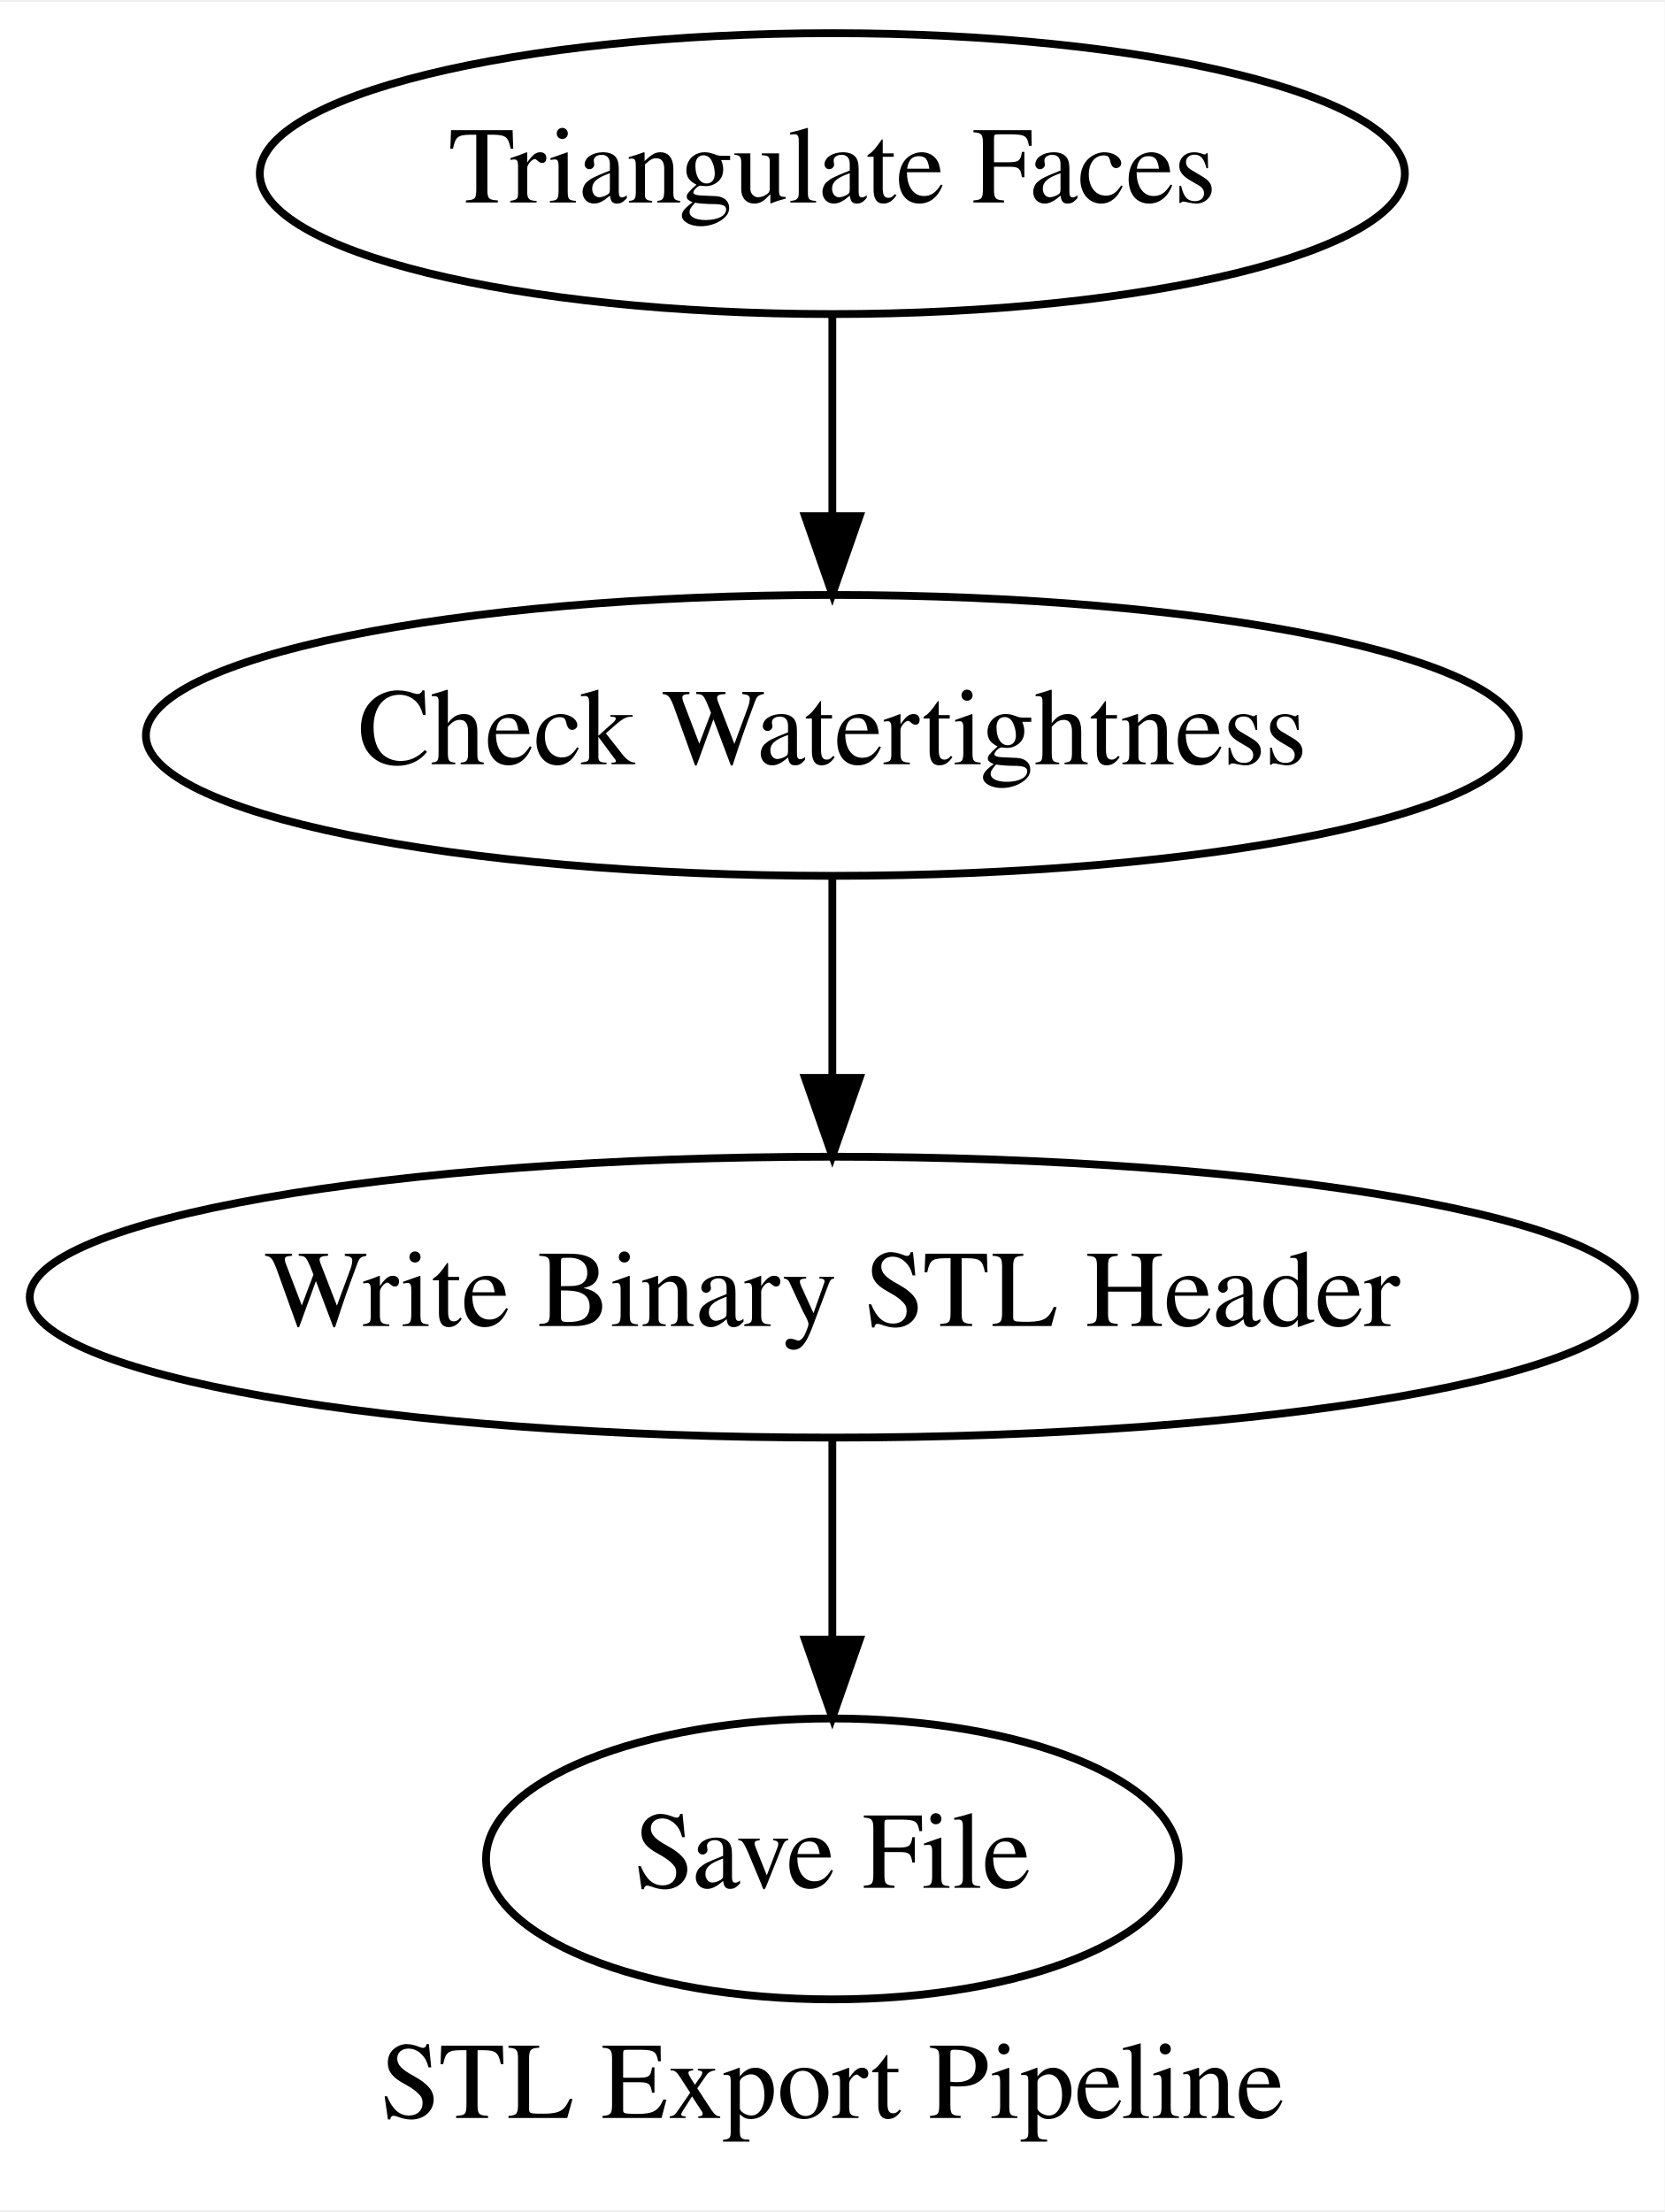
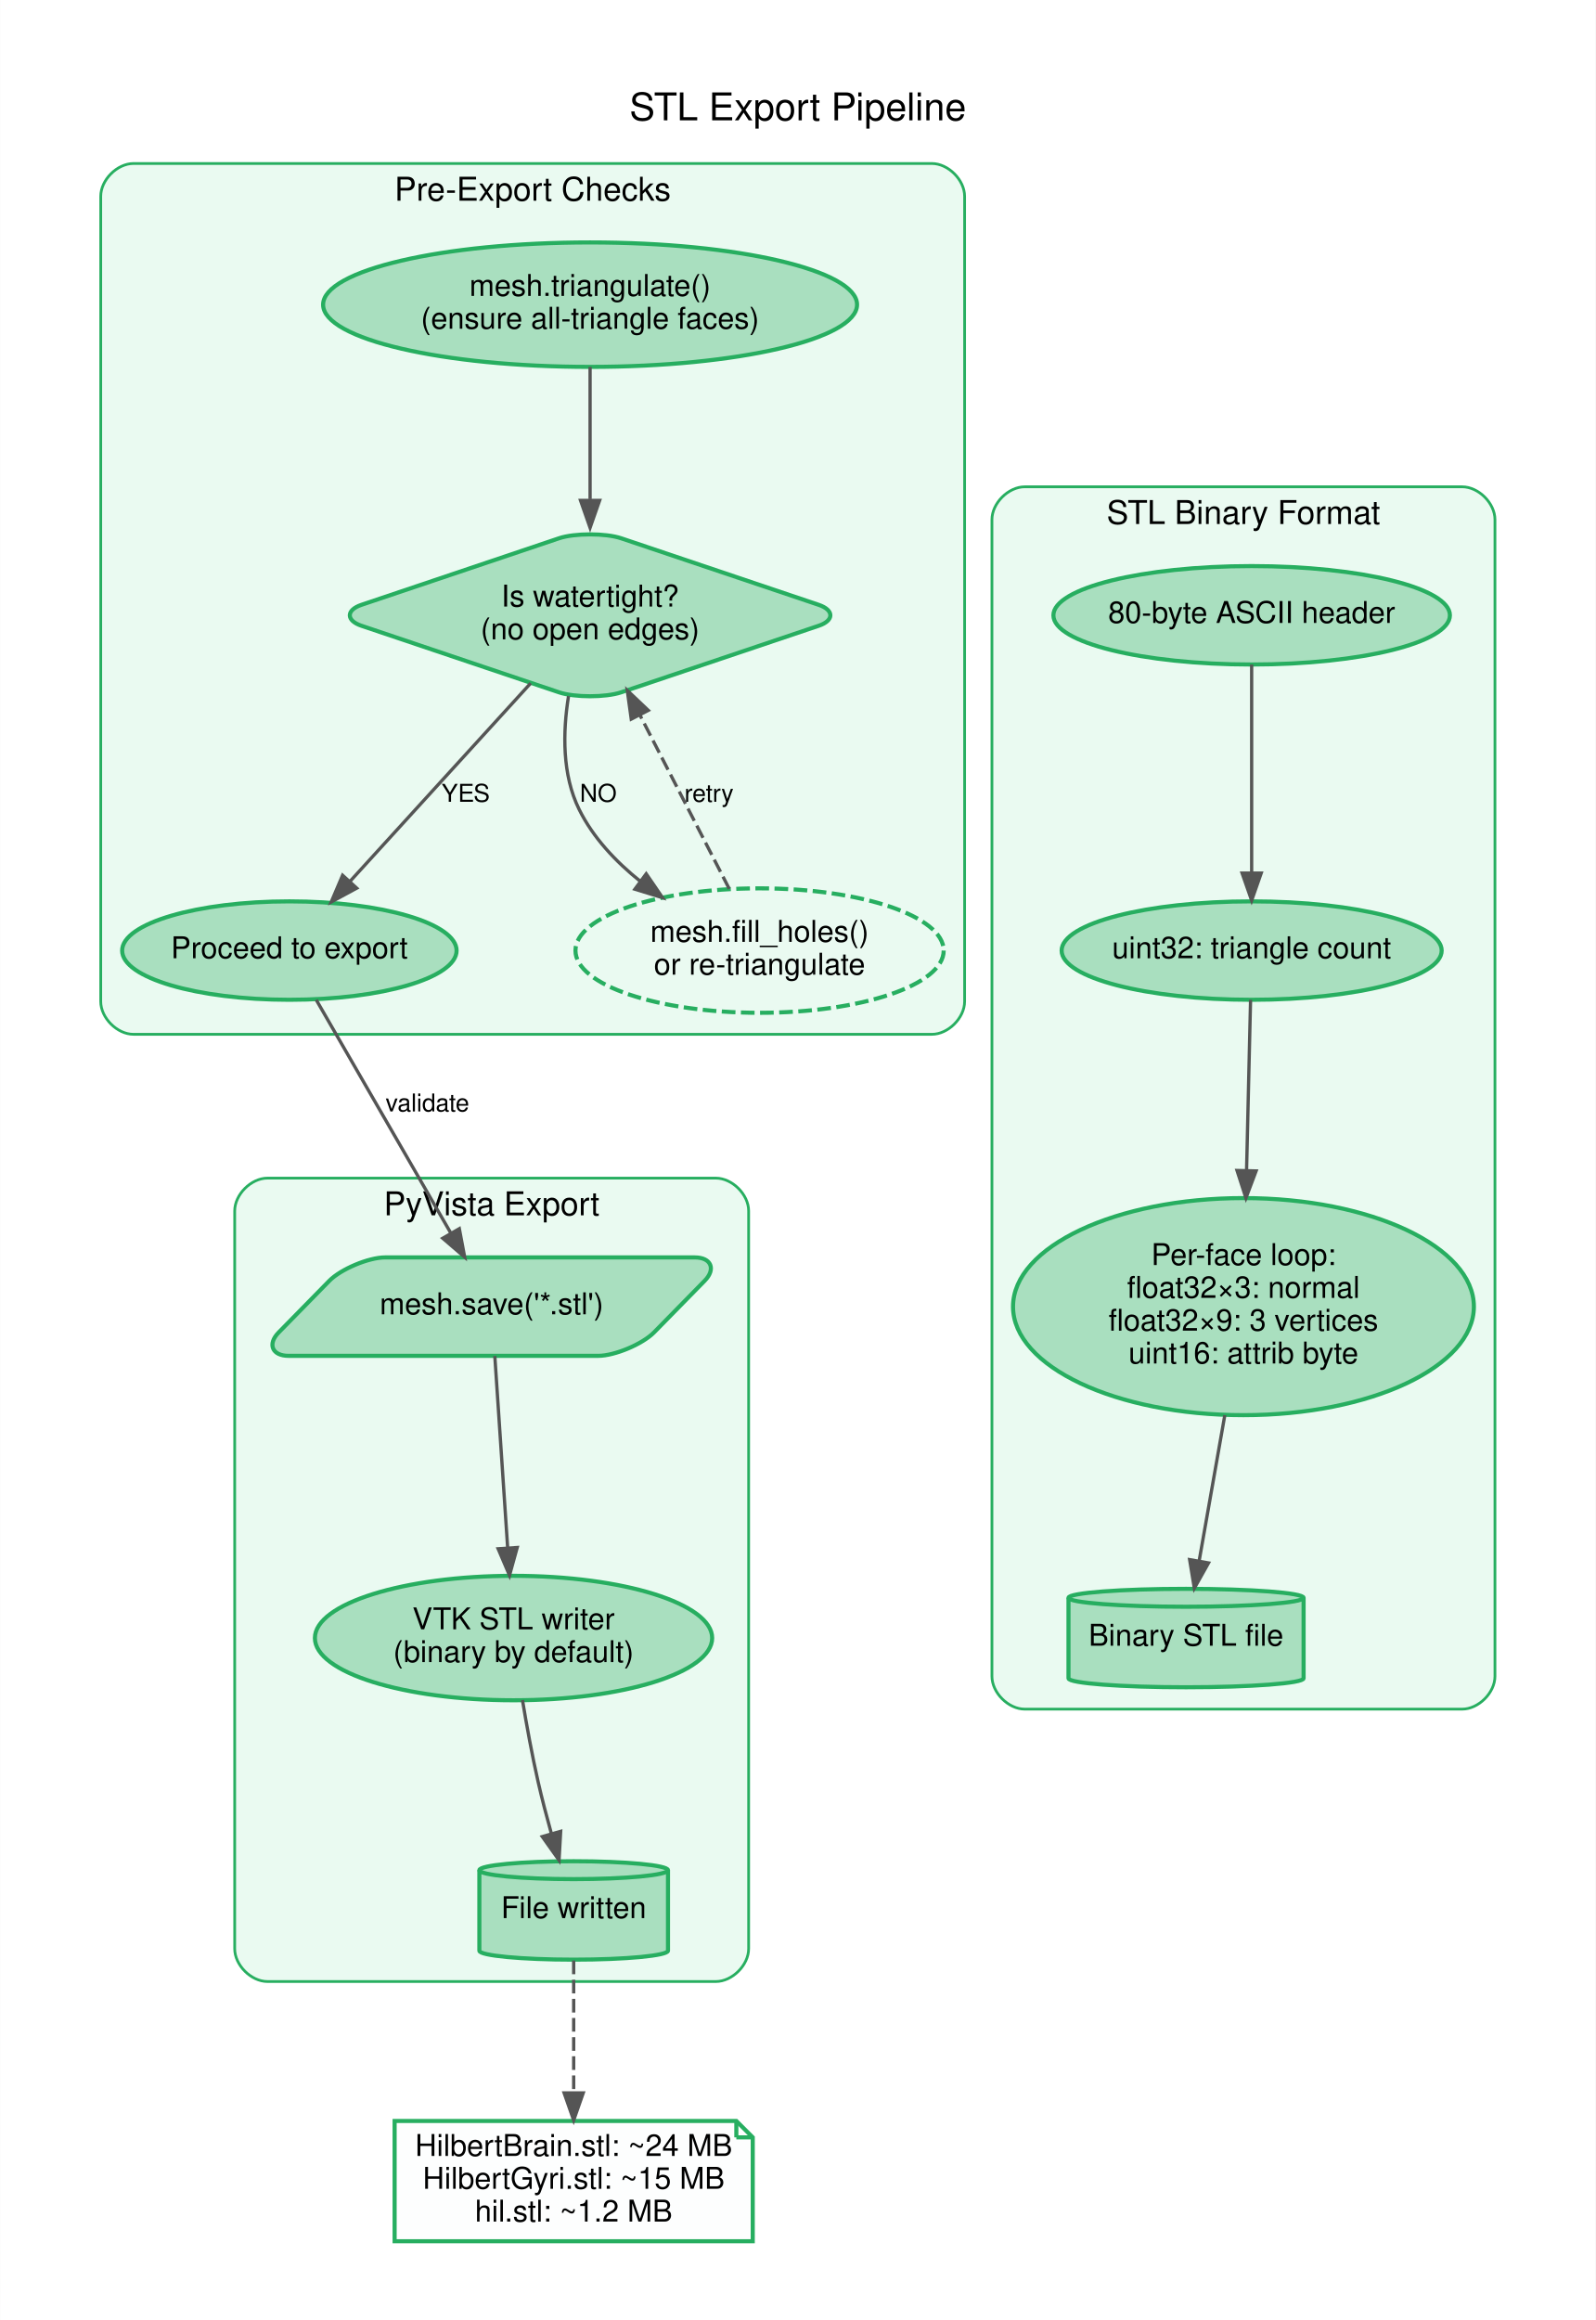
- <svg xmlns="http://www.w3.org/2000/svg" width="213pt" height="283pt" viewBox="0.00 0.00 213.38 283.00">
-   <g id="graph0" class="graph" transform="scale(1 1) rotate(0) translate(4 279)">
-     <polygon fill="white" stroke="transparent" points="-4,4 -4,-279 209.38,-279 209.38,4 -4,4" />
-     <text text-anchor="middle" x="102.69" y="-7.8" font-family="Times,serif" font-size="14.00">STL Export Pipeline</text>
+ <svg xmlns="http://www.w3.org/2000/svg" width="584pt" height="849pt" viewBox="0.00 0.00 583.60 848.56">
+   <g id="graph0" class="graph" transform="scale(1 1) rotate(0) translate(28.8 819.76)">
+     <polygon fill="#ffffff" stroke="transparent" points="-28.8,28.8 -28.8,-819.76 554.8,-819.76 554.8,28.8 -28.8,28.8" />
+     <text text-anchor="middle" x="263" y="-775.76" font-family="Helvetica,Arial,sans-serif" font-size="14.00">STL Export Pipeline</text>
+     <g id="clust1" class="cluster">
+       <path fill="#eafaf1" stroke="#27ae60" d="M20,-441.45C20,-441.45 312,-441.45 312,-441.45 318,-441.45 324,-447.45 324,-453.45 324,-453.45 324,-747.96 324,-747.96 324,-753.96 318,-759.96 312,-759.96 312,-759.96 20,-759.96 20,-759.96 14,-759.96 8,-753.96 8,-747.96 8,-747.96 8,-453.45 8,-453.45 8,-447.45 14,-441.45 20,-441.45" />
+       <text text-anchor="middle" x="166" y="-746.36" font-family="Helvetica,Arial,sans-serif" font-size="12.00">Pre-Export Checks</text>
+     </g>
+     <g id="clust2" class="cluster">
+       <path fill="#eafaf1" stroke="#27ae60" d="M346,-194.63C346,-194.63 506,-194.63 506,-194.63 512,-194.63 518,-200.63 518,-206.63 518,-206.63 518,-629.71 518,-629.71 518,-635.71 512,-641.71 506,-641.71 506,-641.71 346,-641.71 346,-641.71 340,-641.71 334,-635.71 334,-629.71 334,-629.71 334,-206.63 334,-206.63 334,-200.63 340,-194.63 346,-194.63" />
+       <text text-anchor="middle" x="426" y="-628.11" font-family="Helvetica,Arial,sans-serif" font-size="12.00">STL Binary Format</text>
+     </g>
+     <g id="clust3" class="cluster">
+       <path fill="#eafaf1" stroke="#27ae60" d="M69,-95C69,-95 233,-95 233,-95 239,-95 245,-101 245,-107 245,-107 245,-376.85 245,-376.85 245,-382.85 239,-388.85 233,-388.85 233,-388.85 69,-388.85 69,-388.85 63,-388.85 57,-382.85 57,-376.85 57,-376.85 57,-107 57,-107 57,-101 63,-95 69,-95" />
+       <text text-anchor="middle" x="151" y="-375.25" font-family="Helvetica,Arial,sans-serif" font-size="12.00">PyVista Export</text>
+     </g>
    <g id="node1" class="node">
-       <ellipse fill="none" stroke="black" cx="102.69" cy="-257" rx="73.39" ry="18" />
-       <text text-anchor="middle" x="102.69" y="-253.3" font-family="Times,serif" font-size="14.00">Triangulate Faces</text>
+       <ellipse fill="#a9dfbf" stroke="#27ae60" stroke-width="1.5" cx="187" cy="-708.33" rx="97.66" ry="22.76" />
+       <text text-anchor="middle" x="187" y="-711.53" font-family="Helvetica,Arial,sans-serif" font-size="11.00">mesh.triangulate()</text>
+       <text text-anchor="middle" x="187" y="-699.53" font-family="Helvetica,Arial,sans-serif" font-size="11.00">(ensure all-triangle faces)</text>
    </g>
    <g id="node2" class="node">
-       <ellipse fill="none" stroke="black" cx="102.69" cy="-185" rx="87.99" ry="18" />
-       <text text-anchor="middle" x="102.69" y="-181.3" font-family="Times,serif" font-size="14.00">Check Watertightness</text>
+       <path fill="#a9dfbf" stroke="#27ae60" stroke-width="1.5" d="M175.63,-622.88C175.63,-622.88 103.37,-598.54 103.37,-598.54 97.69,-596.62 97.69,-592.79 103.37,-590.88 103.37,-590.88 175.63,-566.54 175.63,-566.54 181.31,-564.62 192.69,-564.62 198.37,-566.54 198.37,-566.54 270.63,-590.88 270.63,-590.88 276.31,-592.79 276.31,-596.62 270.63,-598.54 270.63,-598.54 198.37,-622.88 198.37,-622.88 192.69,-624.79 181.31,-624.79 175.63,-622.88" />
+       <text text-anchor="middle" x="187" y="-597.91" font-family="Helvetica,Arial,sans-serif" font-size="11.00">Is watertight?</text>
+       <text text-anchor="middle" x="187" y="-585.91" font-family="Helvetica,Arial,sans-serif" font-size="11.00">(no open edges)</text>
    </g>
    <g id="edge1" class="edge">
-       <path fill="none" stroke="black" d="M102.69,-238.7C102.69,-230.98 102.69,-221.71 102.69,-213.11" />
-       <polygon fill="black" stroke="black" points="106.19,-213.1 102.69,-203.1 99.19,-213.1 106.19,-213.1" />
+       <path fill="none" stroke="#555555" stroke-width="1.2" d="M187,-685.55C187,-671.8 187,-653.61 187,-637.2" />
+       <polygon fill="#555555" stroke="#555555" stroke-width="1.2" points="190.5,-636.73 187,-626.73 183.5,-636.73 190.5,-636.73" />
    </g>
    <g id="node3" class="node">
-       <ellipse fill="none" stroke="black" cx="102.69" cy="-113" rx="102.88" ry="18" />
-       <text text-anchor="middle" x="102.69" y="-109.3" font-family="Times,serif" font-size="14.00">Write Binary STL Header</text>
+       <ellipse fill="#a9dfbf" stroke="#27ae60" stroke-width="1.5" cx="77" cy="-472.08" rx="61.17" ry="18" />
+       <text text-anchor="middle" x="77" y="-469.28" font-family="Helvetica,Arial,sans-serif" font-size="11.00">Proceed to export</text>
    </g>
    <g id="edge2" class="edge">
-       <path fill="none" stroke="black" d="M102.69,-166.7C102.69,-158.98 102.69,-149.71 102.69,-141.11" />
-       <polygon fill="black" stroke="black" points="106.19,-141.1 102.69,-131.1 99.19,-141.1 106.19,-141.1" />
+       <path fill="none" stroke="#555555" stroke-width="1.2" d="M165.27,-569.87C146.17,-548.93 118.5,-518.59 99.25,-497.47" />
+       <polygon fill="#555555" stroke="#555555" stroke-width="1.2" points="101.64,-494.91 92.32,-489.87 96.47,-499.62 101.64,-494.91" />
+       <text text-anchor="middle" x="141.5" y="-526.51" font-family="Helvetica,Arial,sans-serif" font-size="9.00">YES</text>
    </g>
    <g id="node4" class="node">
-       <ellipse fill="none" stroke="black" cx="102.69" cy="-41" rx="44.39" ry="18" />
-       <text text-anchor="middle" x="102.69" y="-37.3" font-family="Times,serif" font-size="14.00">Save File</text>
+       <ellipse fill="none" stroke="#27ae60" stroke-width="1.5" stroke-dasharray="5,2" cx="249" cy="-472.08" rx="67.35" ry="22.76" />
+       <text text-anchor="middle" x="249" y="-475.28" font-family="Helvetica,Arial,sans-serif" font-size="11.00">mesh.fill_holes()</text>
+       <text text-anchor="middle" x="249" y="-463.28" font-family="Helvetica,Arial,sans-serif" font-size="11.00">or re-triangulate</text>
    </g>
    <g id="edge3" class="edge">
-       <path fill="none" stroke="black" d="M102.69,-94.7C102.69,-86.98 102.69,-77.71 102.69,-69.11" />
-       <polygon fill="black" stroke="black" points="106.19,-69.1 102.69,-59.1 99.19,-69.1 106.19,-69.1" />
+       <path fill="none" stroke="#555555" stroke-width="1.2" d="M179.12,-565.16C176.99,-551.93 176.75,-536.37 183,-523.71 188.09,-513.39 196.4,-504.59 205.44,-497.36" />
+       <polygon fill="#555555" stroke="#555555" stroke-width="1.2" points="207.53,-500.17 213.51,-491.42 203.38,-494.53 207.53,-500.17" />
+       <text text-anchor="middle" x="190" y="-526.51" font-family="Helvetica,Arial,sans-serif" font-size="9.00">NO</text>
+     </g>
+     <g id="node9" class="node">
+       <path fill="#a9dfbf" stroke="#27ae60" stroke-width="1.5" d="M225.31,-359.85C225.31,-359.85 112.01,-359.85 112.01,-359.85 106.01,-359.85 95.81,-355.57 91.61,-351.29 91.61,-351.29 73.1,-332.42 73.1,-332.42 68.89,-328.14 70.69,-323.85 76.69,-323.85 76.69,-323.85 189.99,-323.85 189.99,-323.85 195.99,-323.85 206.19,-328.14 210.39,-332.42 210.39,-332.42 228.9,-351.29 228.9,-351.29 233.11,-355.57 231.31,-359.85 225.31,-359.85" />
+       <text text-anchor="middle" x="151" y="-339.05" font-family="Helvetica,Arial,sans-serif" font-size="11.00">mesh.save('*.stl')</text>
+     </g>
+     <g id="edge10" class="edge">
+       <path fill="none" stroke="#555555" stroke-width="1.2" d="M86.83,-454.05C99.43,-432.21 121.42,-394.12 136.09,-368.69" />
+       <polygon fill="#555555" stroke="#555555" stroke-width="1.2" points="139.17,-370.36 141.13,-359.95 133.1,-366.86 139.17,-370.36" />
+       <text text-anchor="middle" x="127.5" y="-413.25" font-family="Helvetica,Arial,sans-serif" font-size="9.00">validate</text>
+     </g>
+     <g id="edge4" class="edge">
+       <path fill="none" stroke="#555555" stroke-width="1.2" stroke-dasharray="5,2" d="M237.91,-494.66C228.85,-512.28 215.87,-537.54 205.28,-558.14" />
+       <polygon fill="#555555" stroke="#555555" stroke-width="1.2" points="202.06,-556.74 200.61,-567.23 208.29,-559.94 202.06,-556.74" />
+       <text text-anchor="middle" x="230.5" y="-526.51" font-family="Helvetica,Arial,sans-serif" font-size="9.00">retry</text>
+     </g>
+     <g id="node5" class="node">
+       <ellipse fill="#a9dfbf" stroke="#27ae60" stroke-width="1.5" cx="429" cy="-594.71" rx="72.52" ry="18" />
+       <text text-anchor="middle" x="429" y="-591.91" font-family="Helvetica,Arial,sans-serif" font-size="11.00">80-byte ASCII header</text>
+     </g>
+     <g id="node6" class="node">
+       <ellipse fill="#a9dfbf" stroke="#27ae60" stroke-width="1.5" cx="429" cy="-472.08" rx="69.51" ry="18" />
+       <text text-anchor="middle" x="429" y="-469.28" font-family="Helvetica,Arial,sans-serif" font-size="11.00">uint32: triangle count</text>
+     </g>
+     <g id="edge5" class="edge">
+       <path fill="none" stroke="#555555" stroke-width="1.2" d="M429,-576.68C429,-556.85 429,-523.84 429,-500.42" />
+       <polygon fill="#555555" stroke="#555555" stroke-width="1.2" points="432.5,-500.41 429,-490.41 425.5,-500.41 432.5,-500.41" />
+     </g>
+     <g id="node7" class="node">
+       <ellipse fill="#a9dfbf" stroke="#27ae60" stroke-width="1.5" cx="426" cy="-341.85" rx="84.29" ry="39.7" />
+       <text text-anchor="middle" x="426" y="-357.05" font-family="Helvetica,Arial,sans-serif" font-size="11.00">Per-face loop:</text>
+       <text text-anchor="middle" x="426" y="-345.05" font-family="Helvetica,Arial,sans-serif" font-size="11.00">  float32×3: normal</text>
+       <text text-anchor="middle" x="426" y="-333.05" font-family="Helvetica,Arial,sans-serif" font-size="11.00">  float32×9: 3 vertices</text>
+       <text text-anchor="middle" x="426" y="-321.05" font-family="Helvetica,Arial,sans-serif" font-size="11.00">  uint16: attrib byte</text>
+     </g>
+     <g id="edge6" class="edge">
+       <path fill="none" stroke="#555555" stroke-width="1.2" d="M428.6,-454.05C428.23,-438.17 427.66,-413.71 427.14,-391.76" />
+       <polygon fill="#555555" stroke="#555555" stroke-width="1.2" points="430.64,-391.48 426.91,-381.57 423.64,-391.65 430.64,-391.48" />
+     </g>
+     <g id="node8" class="node">
+       <path fill="#a9dfbf" stroke="#27ae60" stroke-width="1.5" d="M448,-235.35C448,-237.16 428.73,-238.63 405,-238.63 381.27,-238.63 362,-237.16 362,-235.35 362,-235.35 362,-205.9 362,-205.9 362,-204.09 381.27,-202.63 405,-202.63 428.73,-202.63 448,-204.09 448,-205.9 448,-205.9 448,-235.35 448,-235.35" />
+       <path fill="none" stroke="#27ae60" stroke-width="1.5" d="M448,-235.35C448,-233.55 428.73,-232.08 405,-232.08 381.27,-232.08 362,-233.55 362,-235.35" />
+       <text text-anchor="middle" x="405" y="-217.83" font-family="Helvetica,Arial,sans-serif" font-size="11.00">Binary STL file</text>
+     </g>
+     <g id="edge7" class="edge">
+       <path fill="none" stroke="#555555" stroke-width="1.2" d="M419.18,-302.14C416.13,-284.8 412.59,-264.75 409.82,-248.99" />
+       <polygon fill="#555555" stroke="#555555" stroke-width="1.2" points="413.22,-248.1 408.04,-238.86 406.32,-249.31 413.22,-248.1" />
+     </g>
+     <g id="node11" class="node">
+       <path fill="#a9dfbf" stroke="#27ae60" stroke-width="1.5" d="M215.5,-135.73C215.5,-137.53 200.04,-139 181,-139 161.96,-139 146.5,-137.53 146.5,-135.73 146.5,-135.73 146.5,-106.27 146.5,-106.27 146.5,-104.47 161.96,-103 181,-103 200.04,-103 215.5,-104.47 215.5,-106.27 215.5,-106.27 215.5,-135.73 215.5,-135.73" />
+       <path fill="none" stroke="#27ae60" stroke-width="1.5" d="M215.5,-135.73C215.5,-133.92 200.04,-132.45 181,-132.45 161.96,-132.45 146.5,-133.92 146.5,-135.73" />
+       <text text-anchor="middle" x="181" y="-118.2" font-family="Helvetica,Arial,sans-serif" font-size="11.00">File written</text>
+     </g>
+     <g id="node10" class="node">
+       <ellipse fill="#a9dfbf" stroke="#27ae60" stroke-width="1.5" cx="159" cy="-220.63" rx="72.66" ry="22.76" />
+       <text text-anchor="middle" x="159" y="-223.83" font-family="Helvetica,Arial,sans-serif" font-size="11.00">VTK STL writer</text>
+       <text text-anchor="middle" x="159" y="-211.83" font-family="Helvetica,Arial,sans-serif" font-size="11.00">(binary by default)</text>
+     </g>
+     <g id="edge8" class="edge">
+       <path fill="none" stroke="#555555" stroke-width="1.2" d="M152.15,-323.77C153.37,-305.54 155.34,-276.23 156.85,-253.68" />
+       <polygon fill="#555555" stroke="#555555" stroke-width="1.2" points="160.35,-253.75 157.53,-243.54 153.37,-253.28 160.35,-253.75" />
+     </g>
+     <g id="edge9" class="edge">
+       <path fill="none" stroke="#555555" stroke-width="1.2" d="M162.27,-197.93C163.8,-188.66 165.78,-177.76 168,-168 169.39,-161.88 171.1,-155.37 172.81,-149.22" />
+       <polygon fill="#555555" stroke="#555555" stroke-width="1.2" points="176.24,-149.94 175.64,-139.37 169.51,-148.01 176.24,-149.94" />
+     </g>
+     <g id="node12" class="node">
+       <polygon fill="#fdfefe" stroke="#27ae60" stroke-width="1.5" points="240.5,-44 115.5,-44 115.5,0 246.5,0 246.5,-38 240.5,-44" />
+       <polyline fill="none" stroke="#27ae60" stroke-width="1.5" points="240.5,-44 240.5,-38 " />
+       <polyline fill="none" stroke="#27ae60" stroke-width="1.5" points="246.5,-38 240.5,-38 " />
+       <text text-anchor="middle" x="181" y="-31.2" font-family="Helvetica,Arial,sans-serif" font-size="11.00">HilbertBrain.stl: ~24 MB</text>
+       <text text-anchor="middle" x="181" y="-19.2" font-family="Helvetica,Arial,sans-serif" font-size="11.00">HilbertGyri.stl: ~15 MB</text>
+       <text text-anchor="middle" x="181" y="-7.2" font-family="Helvetica,Arial,sans-serif" font-size="11.00">hil.stl: ~1.2 MB</text>
+     </g>
+     <g id="edge11" class="edge">
+       <path fill="none" stroke="#555555" stroke-width="1.2" stroke-dasharray="5,2" d="M181,-102.66C181,-89.25 181,-70.33 181,-54.29" />
+       <polygon fill="#555555" stroke="#555555" stroke-width="1.2" points="184.5,-54.25 181,-44.25 177.5,-54.25 184.5,-54.25" />
    </g>
  </g>
</svg>
